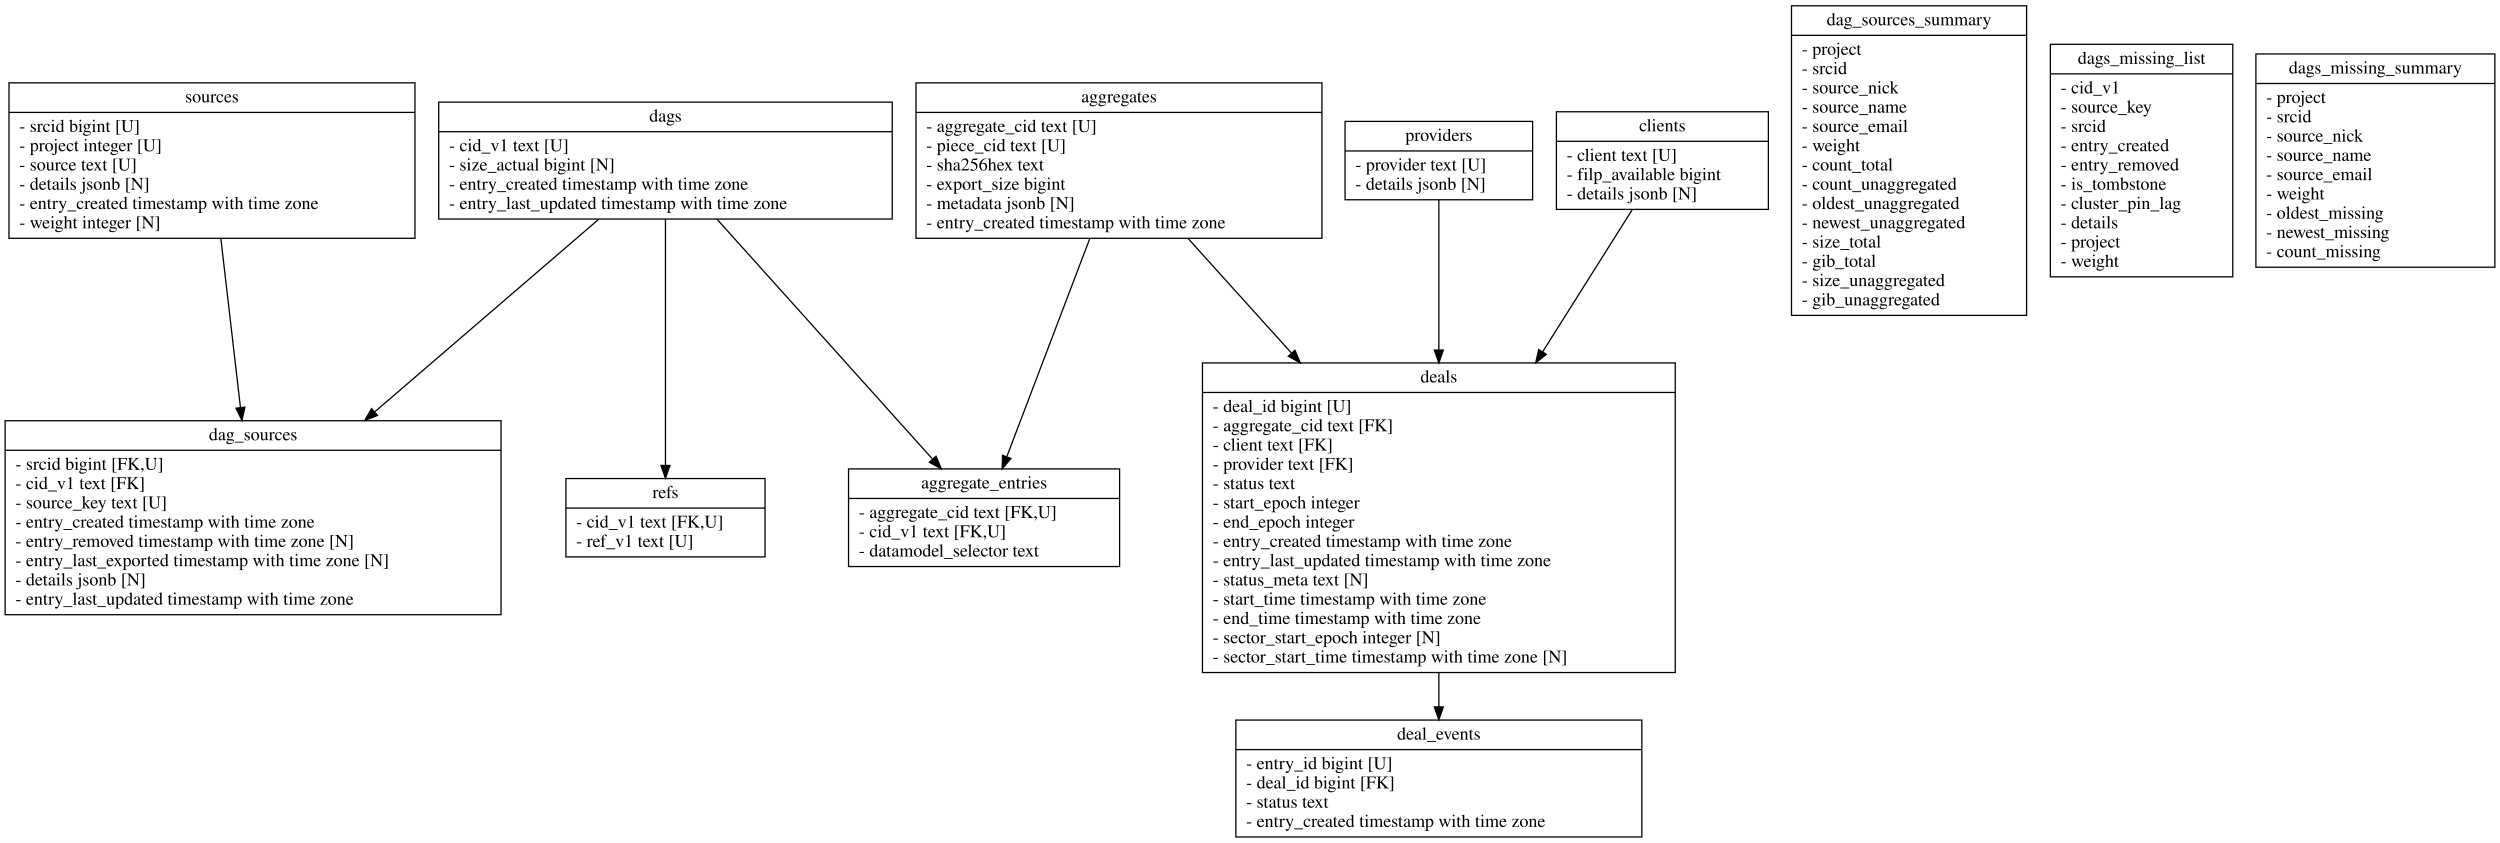
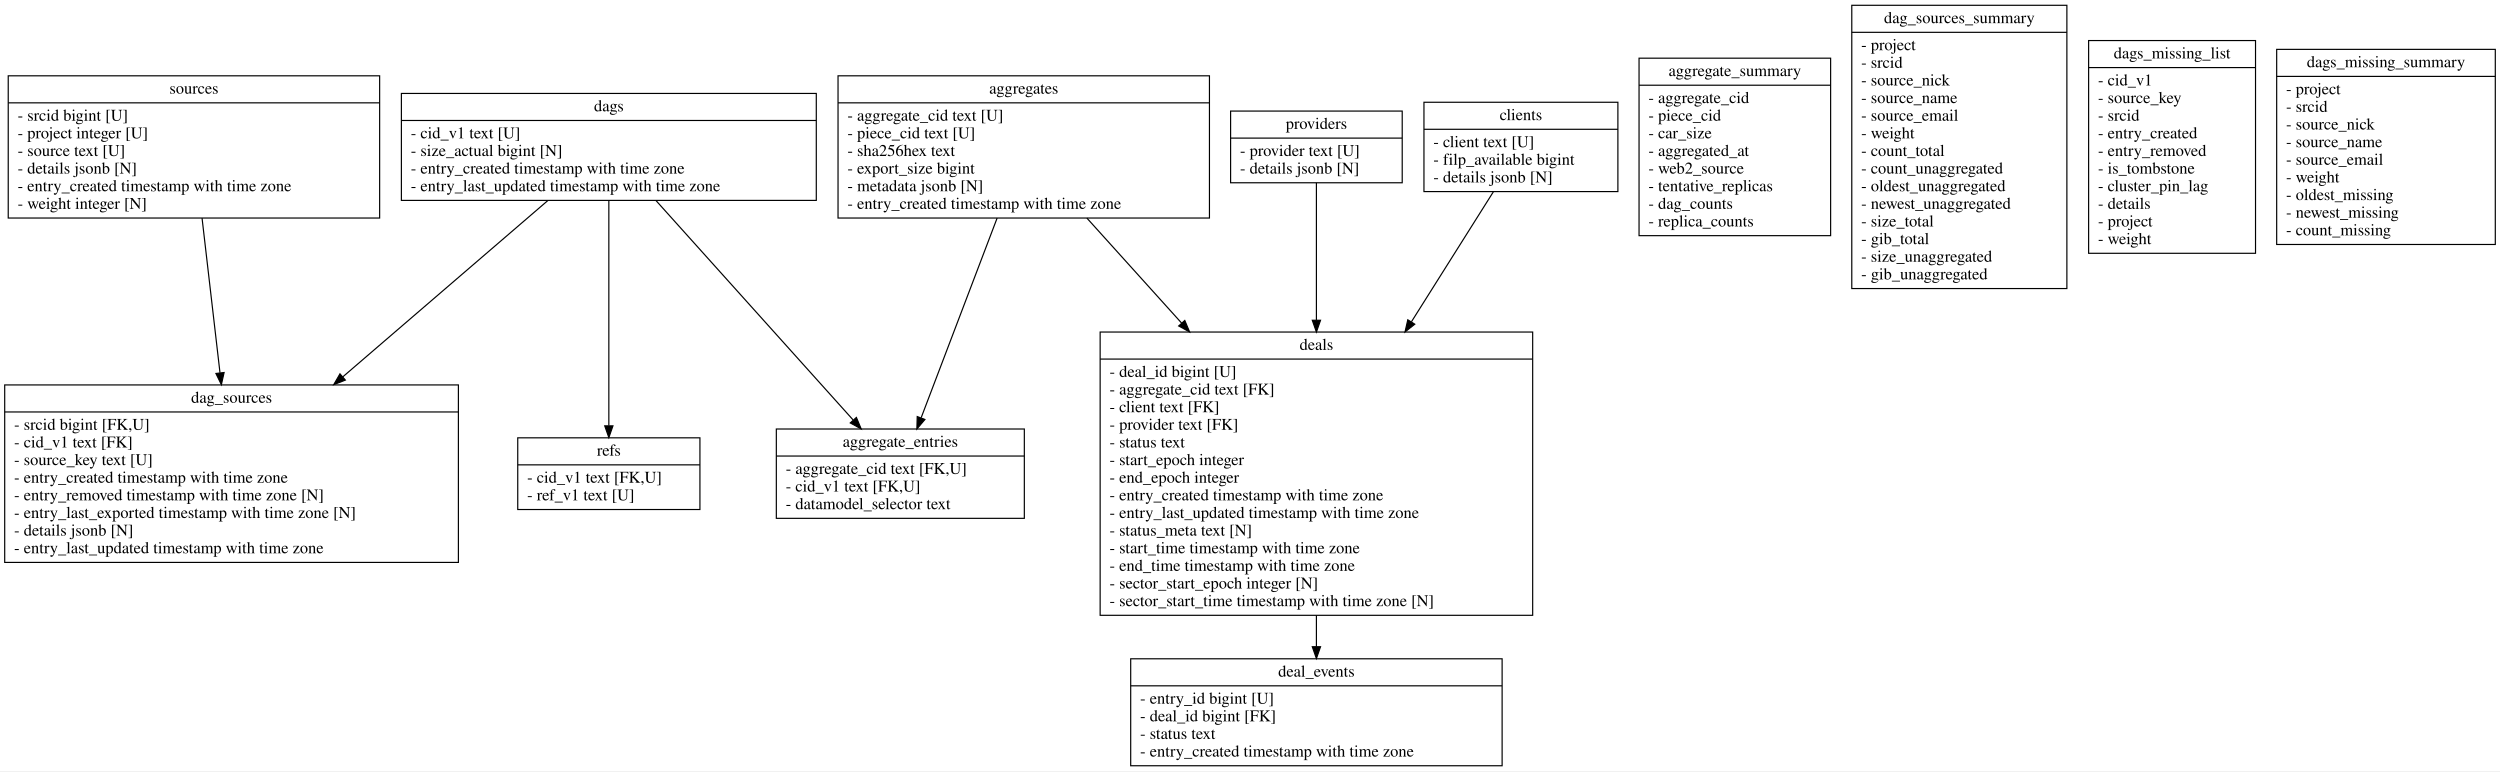
- <svg xmlns="http://www.w3.org/2000/svg" width="1946pt" height="656pt" viewBox="0.00 0.00 1946.00 656.00">
+ <svg xmlns="http://www.w3.org/2000/svg" width="2127pt" height="656pt" viewBox="0.00 0.00 2127.00 656.00">
  <g id="graph0" class="graph" transform="scale(1 1) rotate(0) translate(4 652)">
-     <polygon fill="white" stroke="transparent" points="-4,4 -4,-652 1942,-652 1942,4 -4,4" />
+     <polygon fill="white" stroke="transparent" points="-4,4 -4,-652 2123,-652 2123,4 -4,4" />
    <g id="node1" class="node">
      <polygon fill="white" stroke="black" points="709,-466.5 709,-587.5 1025,-587.5 1025,-466.5 709,-466.5" />
      <text text-anchor="middle" x="867" y="-572.3" font-family="Times,serif" font-size="14.00">aggregates</text>
      <polyline fill="none" stroke="black" points="709,-564.5 1025,-564.5 " />
      <text text-anchor="start" x="717" y="-549.3" font-family="Times,serif" font-size="14.00">- aggregate_cid text [U]</text>
      <text text-anchor="start" x="717" y="-534.3" font-family="Times,serif" font-size="14.00">- piece_cid text [U]</text>
      <text text-anchor="start" x="717" y="-519.3" font-family="Times,serif" font-size="14.00">- sha256hex text</text>
      <text text-anchor="start" x="717" y="-504.3" font-family="Times,serif" font-size="14.00">- export_size bigint</text>
      <text text-anchor="start" x="717" y="-489.3" font-family="Times,serif" font-size="14.00">- metadata jsonb [N]</text>
      <text text-anchor="start" x="717" y="-474.3" font-family="Times,serif" font-size="14.00">- entry_created timestamp with time zone</text>
    </g>
    <g id="node7" class="node">
      <polygon fill="white" stroke="black" points="656.5,-211 656.5,-287 867.5,-287 867.5,-211 656.5,-211" />
      <text text-anchor="middle" x="762" y="-271.8" font-family="Times,serif" font-size="14.00">aggregate_entries</text>
      <polyline fill="none" stroke="black" points="656.5,-264 867.5,-264 " />
      <text text-anchor="start" x="664.5" y="-248.8" font-family="Times,serif" font-size="14.00">- aggregate_cid text [FK,U]</text>
      <text text-anchor="start" x="664.5" y="-233.8" font-family="Times,serif" font-size="14.00">- cid_v1 text [FK,U]</text>
      <text text-anchor="start" x="664.5" y="-218.8" font-family="Times,serif" font-size="14.00">- datamodel_selector text</text>
    </g>
    <g id="edge1" class="edge">
      <path fill="none" stroke="black" d="M844.35,-466.45C824.98,-415.56 797.51,-343.35 779.72,-296.59" />
      <polygon fill="black" stroke="black" points="782.91,-295.11 776.08,-287.01 776.37,-297.6 782.91,-295.11" />
    </g>
    <g id="node9" class="node">
      <polygon fill="white" stroke="black" points="932,-128.5 932,-369.5 1300,-369.5 1300,-128.5 932,-128.5" />
      <text text-anchor="middle" x="1116" y="-354.3" font-family="Times,serif" font-size="14.00">deals</text>
      <polyline fill="none" stroke="black" points="932,-346.5 1300,-346.5 " />
      <text text-anchor="start" x="940" y="-331.3" font-family="Times,serif" font-size="14.00">- deal_id bigint [U]</text>
      <text text-anchor="start" x="940" y="-316.3" font-family="Times,serif" font-size="14.00">- aggregate_cid text [FK]</text>
      <text text-anchor="start" x="940" y="-301.3" font-family="Times,serif" font-size="14.00">- client text [FK]</text>
      <text text-anchor="start" x="940" y="-286.3" font-family="Times,serif" font-size="14.00">- provider text [FK]</text>
      <text text-anchor="start" x="940" y="-271.3" font-family="Times,serif" font-size="14.00">- status text</text>
      <text text-anchor="start" x="940" y="-256.3" font-family="Times,serif" font-size="14.00">- start_epoch integer</text>
      <text text-anchor="start" x="940" y="-241.3" font-family="Times,serif" font-size="14.00">- end_epoch integer</text>
      <text text-anchor="start" x="940" y="-226.3" font-family="Times,serif" font-size="14.00">- entry_created timestamp with time zone</text>
      <text text-anchor="start" x="940" y="-211.3" font-family="Times,serif" font-size="14.00">- entry_last_updated timestamp with time zone</text>
      <text text-anchor="start" x="940" y="-196.3" font-family="Times,serif" font-size="14.00">- status_meta text [N]</text>
      <text text-anchor="start" x="940" y="-181.3" font-family="Times,serif" font-size="14.00">- start_time timestamp with time zone</text>
      <text text-anchor="start" x="940" y="-166.3" font-family="Times,serif" font-size="14.00">- end_time timestamp with time zone</text>
      <text text-anchor="start" x="940" y="-151.3" font-family="Times,serif" font-size="14.00">- sector_start_epoch integer [N]</text>
      <text text-anchor="start" x="940" y="-136.3" font-family="Times,serif" font-size="14.00">- sector_start_time timestamp with time zone [N]</text>
    </g>
    <g id="edge2" class="edge">
      <path fill="none" stroke="black" d="M920.72,-466.45C944.41,-440.19 973.23,-408.25 1001.36,-377.07" />
      <polygon fill="black" stroke="black" points="1004.01,-379.35 1008.11,-369.58 998.82,-374.67 1004.01,-379.35" />
    </g>
    <g id="node2" class="node">
      <polygon fill="white" stroke="black" points="1207.5,-489 1207.5,-565 1372.5,-565 1372.5,-489 1207.5,-489" />
      <text text-anchor="middle" x="1290" y="-549.8" font-family="Times,serif" font-size="14.00">clients</text>
      <polyline fill="none" stroke="black" points="1207.5,-542 1372.5,-542 " />
      <text text-anchor="start" x="1215.5" y="-526.8" font-family="Times,serif" font-size="14.00">- client text [U]</text>
      <text text-anchor="start" x="1215.5" y="-511.8" font-family="Times,serif" font-size="14.00">- filp_available bigint</text>
      <text text-anchor="start" x="1215.5" y="-496.8" font-family="Times,serif" font-size="14.00">- details jsonb [N]</text>
    </g>
    <g id="edge3" class="edge">
      <path fill="none" stroke="black" d="M1266.53,-488.78C1248.43,-460.07 1222.27,-418.56 1196.81,-378.18" />
      <polygon fill="black" stroke="black" points="1199.69,-376.18 1191.39,-369.59 1193.76,-379.91 1199.69,-376.18" />
    </g>
    <g id="node3" class="node">
      <polygon fill="white" stroke="black" points="337.5,-481.5 337.5,-572.5 690.5,-572.5 690.5,-481.5 337.5,-481.5" />
      <text text-anchor="middle" x="514" y="-557.3" font-family="Times,serif" font-size="14.00">dags</text>
      <polyline fill="none" stroke="black" points="337.5,-549.5 690.5,-549.5 " />
      <text text-anchor="start" x="345.5" y="-534.3" font-family="Times,serif" font-size="14.00">- cid_v1 text [U]</text>
      <text text-anchor="start" x="345.5" y="-519.3" font-family="Times,serif" font-size="14.00">- size_actual bigint [N]</text>
      <text text-anchor="start" x="345.5" y="-504.3" font-family="Times,serif" font-size="14.00">- entry_created timestamp with time zone</text>
      <text text-anchor="start" x="345.5" y="-489.3" font-family="Times,serif" font-size="14.00">- entry_last_updated timestamp with time zone</text>
    </g>
    <g id="node6" class="node">
      <polygon fill="white" stroke="black" points="436.5,-218.5 436.5,-279.5 591.5,-279.5 591.5,-218.5 436.5,-218.5" />
      <text text-anchor="middle" x="514" y="-264.3" font-family="Times,serif" font-size="14.00">refs</text>
      <polyline fill="none" stroke="black" points="436.5,-256.5 591.5,-256.5 " />
      <text text-anchor="start" x="444.5" y="-241.3" font-family="Times,serif" font-size="14.00">- cid_v1 text [FK,U]</text>
      <text text-anchor="start" x="444.5" y="-226.3" font-family="Times,serif" font-size="14.00">- ref_v1 text [U]</text>
    </g>
    <g id="edge6" class="edge">
      <path fill="none" stroke="black" d="M514,-481.35C514,-428.36 514,-340.81 514,-289.97" />
      <polygon fill="black" stroke="black" points="517.5,-289.7 514,-279.7 510.5,-289.7 517.5,-289.7" />
    </g>
    <g id="edge4" class="edge">
      <path fill="none" stroke="black" d="M554.12,-481.35C600.28,-429.98 675.63,-346.12 721.82,-294.72" />
      <polygon fill="black" stroke="black" points="724.61,-296.84 728.69,-287.07 719.41,-292.17 724.61,-296.84" />
    </g>
    <g id="node8" class="node">
      <polygon fill="white" stroke="black" points="0,-173.5 0,-324.5 386,-324.5 386,-173.5 0,-173.5" />
      <text text-anchor="middle" x="193" y="-309.3" font-family="Times,serif" font-size="14.00">dag_sources</text>
      <polyline fill="none" stroke="black" points="0,-301.5 386,-301.5 " />
      <text text-anchor="start" x="8" y="-286.3" font-family="Times,serif" font-size="14.00">- srcid bigint [FK,U]</text>
      <text text-anchor="start" x="8" y="-271.3" font-family="Times,serif" font-size="14.00">- cid_v1 text [FK]</text>
      <text text-anchor="start" x="8" y="-256.3" font-family="Times,serif" font-size="14.00">- source_key text [U]</text>
      <text text-anchor="start" x="8" y="-241.3" font-family="Times,serif" font-size="14.00">- entry_created timestamp with time zone</text>
      <text text-anchor="start" x="8" y="-226.3" font-family="Times,serif" font-size="14.00">- entry_removed timestamp with time zone [N]</text>
      <text text-anchor="start" x="8" y="-211.3" font-family="Times,serif" font-size="14.00">- entry_last_exported timestamp with time zone [N]</text>
      <text text-anchor="start" x="8" y="-196.3" font-family="Times,serif" font-size="14.00">- details jsonb [N]</text>
      <text text-anchor="start" x="8" y="-181.3" font-family="Times,serif" font-size="14.00">- entry_last_updated timestamp with time zone</text>
    </g>
    <g id="edge5" class="edge">
      <path fill="none" stroke="black" d="M462.07,-481.35C415.03,-440.9 344.57,-380.32 287.55,-331.29" />
      <polygon fill="black" stroke="black" points="289.82,-328.63 279.95,-324.76 285.25,-333.94 289.82,-328.63" />
    </g>
    <g id="node4" class="node">
      <polygon fill="white" stroke="black" points="1043,-496.5 1043,-557.5 1189,-557.5 1189,-496.5 1043,-496.5" />
      <text text-anchor="middle" x="1116" y="-542.3" font-family="Times,serif" font-size="14.00">providers</text>
      <polyline fill="none" stroke="black" points="1043,-534.5 1189,-534.5 " />
      <text text-anchor="start" x="1051" y="-519.3" font-family="Times,serif" font-size="14.00">- provider text [U]</text>
      <text text-anchor="start" x="1051" y="-504.3" font-family="Times,serif" font-size="14.00">- details jsonb [N]</text>
    </g>
    <g id="edge8" class="edge">
      <path fill="none" stroke="black" d="M1116,-496.46C1116,-468.14 1116,-423.36 1116,-379.7" />
      <polygon fill="black" stroke="black" points="1119.5,-379.52 1116,-369.52 1112.5,-379.52 1119.5,-379.52" />
    </g>
    <g id="node5" class="node">
      <polygon fill="white" stroke="black" points="3,-466.5 3,-587.5 319,-587.5 319,-466.5 3,-466.5" />
      <text text-anchor="middle" x="161" y="-572.3" font-family="Times,serif" font-size="14.00">sources</text>
      <polyline fill="none" stroke="black" points="3,-564.5 319,-564.5 " />
      <text text-anchor="start" x="11" y="-549.3" font-family="Times,serif" font-size="14.00">- srcid bigint [U]</text>
      <text text-anchor="start" x="11" y="-534.3" font-family="Times,serif" font-size="14.00">- project integer [U]</text>
      <text text-anchor="start" x="11" y="-519.3" font-family="Times,serif" font-size="14.00">- source text [U]</text>
      <text text-anchor="start" x="11" y="-504.3" font-family="Times,serif" font-size="14.00">- details jsonb [N]</text>
      <text text-anchor="start" x="11" y="-489.3" font-family="Times,serif" font-size="14.00">- entry_created timestamp with time zone</text>
      <text text-anchor="start" x="11" y="-474.3" font-family="Times,serif" font-size="14.00">- weight integer [N]</text>
    </g>
    <g id="edge9" class="edge">
      <path fill="none" stroke="black" d="M167.9,-466.45C172.36,-428.01 178.23,-377.42 183.17,-334.81" />
      <polygon fill="black" stroke="black" points="186.66,-335.06 184.34,-324.73 179.71,-334.26 186.66,-335.06" />
    </g>
    <g id="node10" class="node">
      <polygon fill="white" stroke="black" points="958,-0.5 958,-91.5 1274,-91.5 1274,-0.5 958,-0.5" />
      <text text-anchor="middle" x="1116" y="-76.3" font-family="Times,serif" font-size="14.00">deal_events</text>
      <polyline fill="none" stroke="black" points="958,-68.5 1274,-68.5 " />
      <text text-anchor="start" x="966" y="-53.3" font-family="Times,serif" font-size="14.00">- entry_id bigint [U]</text>
      <text text-anchor="start" x="966" y="-38.3" font-family="Times,serif" font-size="14.00">- deal_id bigint [FK]</text>
      <text text-anchor="start" x="966" y="-23.3" font-family="Times,serif" font-size="14.00">- status text</text>
      <text text-anchor="start" x="966" y="-8.3" font-family="Times,serif" font-size="14.00">- entry_created timestamp with time zone</text>
    </g>
    <g id="edge7" class="edge">
      <path fill="none" stroke="black" d="M1116,-128.46C1116,-119.23 1116,-110.23 1116,-101.77" />
      <polygon fill="black" stroke="black" points="1119.5,-101.75 1116,-91.75 1112.5,-101.75 1119.5,-101.75" />
    </g>
    <g id="node11" class="node">
-       <polygon fill="white" stroke="black" points="1390.5,-406.5 1390.5,-647.5 1573.5,-647.5 1573.5,-406.5 1390.5,-406.5" />
-       <text text-anchor="middle" x="1482" y="-632.3" font-family="Times,serif" font-size="14.00">dag_sources_summary</text>
-       <polyline fill="none" stroke="black" points="1390.5,-624.5 1573.5,-624.5 " />
-       <text text-anchor="start" x="1398.5" y="-609.3" font-family="Times,serif" font-size="14.00">- project</text>
-       <text text-anchor="start" x="1398.5" y="-594.3" font-family="Times,serif" font-size="14.00">- srcid</text>
-       <text text-anchor="start" x="1398.5" y="-579.3" font-family="Times,serif" font-size="14.00">- source_nick</text>
-       <text text-anchor="start" x="1398.5" y="-564.3" font-family="Times,serif" font-size="14.00">- source_name</text>
-       <text text-anchor="start" x="1398.5" y="-549.3" font-family="Times,serif" font-size="14.00">- source_email</text>
-       <text text-anchor="start" x="1398.5" y="-534.3" font-family="Times,serif" font-size="14.00">- weight</text>
-       <text text-anchor="start" x="1398.5" y="-519.3" font-family="Times,serif" font-size="14.00">- count_total</text>
-       <text text-anchor="start" x="1398.5" y="-504.3" font-family="Times,serif" font-size="14.00">- count_unaggregated</text>
-       <text text-anchor="start" x="1398.5" y="-489.3" font-family="Times,serif" font-size="14.00">- oldest_unaggregated</text>
-       <text text-anchor="start" x="1398.5" y="-474.3" font-family="Times,serif" font-size="14.00">- newest_unaggregated</text>
-       <text text-anchor="start" x="1398.5" y="-459.3" font-family="Times,serif" font-size="14.00">- size_total</text>
-       <text text-anchor="start" x="1398.5" y="-444.3" font-family="Times,serif" font-size="14.00">- gib_total</text>
-       <text text-anchor="start" x="1398.5" y="-429.3" font-family="Times,serif" font-size="14.00">- size_unaggregated</text>
-       <text text-anchor="start" x="1398.5" y="-414.3" font-family="Times,serif" font-size="14.00">- gib_unaggregated</text>
+       <polygon fill="white" stroke="black" points="1390.5,-451.5 1390.5,-602.5 1553.5,-602.5 1553.5,-451.5 1390.5,-451.5" />
+       <text text-anchor="middle" x="1472" y="-587.3" font-family="Times,serif" font-size="14.00">aggregate_summary</text>
+       <polyline fill="none" stroke="black" points="1390.5,-579.5 1553.5,-579.5 " />
+       <text text-anchor="start" x="1398.5" y="-564.3" font-family="Times,serif" font-size="14.00">- aggregate_cid</text>
+       <text text-anchor="start" x="1398.5" y="-549.3" font-family="Times,serif" font-size="14.00">- piece_cid</text>
+       <text text-anchor="start" x="1398.5" y="-534.3" font-family="Times,serif" font-size="14.00">- car_size</text>
+       <text text-anchor="start" x="1398.5" y="-519.3" font-family="Times,serif" font-size="14.00">- aggregated_at</text>
+       <text text-anchor="start" x="1398.5" y="-504.3" font-family="Times,serif" font-size="14.00">- web2_source</text>
+       <text text-anchor="start" x="1398.5" y="-489.3" font-family="Times,serif" font-size="14.00">- tentative_replicas</text>
+       <text text-anchor="start" x="1398.5" y="-474.3" font-family="Times,serif" font-size="14.00">- dag_counts</text>
+       <text text-anchor="start" x="1398.5" y="-459.3" font-family="Times,serif" font-size="14.00">- replica_counts</text>
    </g>
    <g id="node12" class="node">
-       <polygon fill="white" stroke="black" points="1592,-436.5 1592,-617.5 1734,-617.5 1734,-436.5 1592,-436.5" />
-       <text text-anchor="middle" x="1663" y="-602.3" font-family="Times,serif" font-size="14.00">dags_missing_list</text>
-       <polyline fill="none" stroke="black" points="1592,-594.5 1734,-594.5 " />
-       <text text-anchor="start" x="1600" y="-579.3" font-family="Times,serif" font-size="14.00">- cid_v1</text>
-       <text text-anchor="start" x="1600" y="-564.3" font-family="Times,serif" font-size="14.00">- source_key</text>
-       <text text-anchor="start" x="1600" y="-549.3" font-family="Times,serif" font-size="14.00">- srcid</text>
-       <text text-anchor="start" x="1600" y="-534.3" font-family="Times,serif" font-size="14.00">- entry_created</text>
-       <text text-anchor="start" x="1600" y="-519.3" font-family="Times,serif" font-size="14.00">- entry_removed</text>
-       <text text-anchor="start" x="1600" y="-504.3" font-family="Times,serif" font-size="14.00">- is_tombstone</text>
-       <text text-anchor="start" x="1600" y="-489.3" font-family="Times,serif" font-size="14.00">- cluster_pin_lag</text>
-       <text text-anchor="start" x="1600" y="-474.3" font-family="Times,serif" font-size="14.00">- details</text>
-       <text text-anchor="start" x="1600" y="-459.3" font-family="Times,serif" font-size="14.00">- project</text>
-       <text text-anchor="start" x="1600" y="-444.3" font-family="Times,serif" font-size="14.00">- weight</text>
+       <polygon fill="white" stroke="black" points="1571.5,-406.5 1571.5,-647.5 1754.5,-647.5 1754.5,-406.5 1571.5,-406.5" />
+       <text text-anchor="middle" x="1663" y="-632.3" font-family="Times,serif" font-size="14.00">dag_sources_summary</text>
+       <polyline fill="none" stroke="black" points="1571.5,-624.5 1754.5,-624.5 " />
+       <text text-anchor="start" x="1579.5" y="-609.3" font-family="Times,serif" font-size="14.00">- project</text>
+       <text text-anchor="start" x="1579.5" y="-594.3" font-family="Times,serif" font-size="14.00">- srcid</text>
+       <text text-anchor="start" x="1579.5" y="-579.3" font-family="Times,serif" font-size="14.00">- source_nick</text>
+       <text text-anchor="start" x="1579.5" y="-564.3" font-family="Times,serif" font-size="14.00">- source_name</text>
+       <text text-anchor="start" x="1579.5" y="-549.3" font-family="Times,serif" font-size="14.00">- source_email</text>
+       <text text-anchor="start" x="1579.5" y="-534.3" font-family="Times,serif" font-size="14.00">- weight</text>
+       <text text-anchor="start" x="1579.5" y="-519.3" font-family="Times,serif" font-size="14.00">- count_total</text>
+       <text text-anchor="start" x="1579.5" y="-504.3" font-family="Times,serif" font-size="14.00">- count_unaggregated</text>
+       <text text-anchor="start" x="1579.5" y="-489.3" font-family="Times,serif" font-size="14.00">- oldest_unaggregated</text>
+       <text text-anchor="start" x="1579.5" y="-474.3" font-family="Times,serif" font-size="14.00">- newest_unaggregated</text>
+       <text text-anchor="start" x="1579.5" y="-459.3" font-family="Times,serif" font-size="14.00">- size_total</text>
+       <text text-anchor="start" x="1579.5" y="-444.3" font-family="Times,serif" font-size="14.00">- gib_total</text>
+       <text text-anchor="start" x="1579.5" y="-429.3" font-family="Times,serif" font-size="14.00">- size_unaggregated</text>
+       <text text-anchor="start" x="1579.5" y="-414.3" font-family="Times,serif" font-size="14.00">- gib_unaggregated</text>
    </g>
    <g id="node13" class="node">
-       <polygon fill="white" stroke="black" points="1752,-444 1752,-610 1938,-610 1938,-444 1752,-444" />
-       <text text-anchor="middle" x="1845" y="-594.8" font-family="Times,serif" font-size="14.00">dags_missing_summary</text>
-       <polyline fill="none" stroke="black" points="1752,-587 1938,-587 " />
-       <text text-anchor="start" x="1760" y="-571.8" font-family="Times,serif" font-size="14.00">- project</text>
-       <text text-anchor="start" x="1760" y="-556.8" font-family="Times,serif" font-size="14.00">- srcid</text>
-       <text text-anchor="start" x="1760" y="-541.8" font-family="Times,serif" font-size="14.00">- source_nick</text>
-       <text text-anchor="start" x="1760" y="-526.8" font-family="Times,serif" font-size="14.00">- source_name</text>
-       <text text-anchor="start" x="1760" y="-511.8" font-family="Times,serif" font-size="14.00">- source_email</text>
-       <text text-anchor="start" x="1760" y="-496.8" font-family="Times,serif" font-size="14.00">- weight</text>
-       <text text-anchor="start" x="1760" y="-481.8" font-family="Times,serif" font-size="14.00">- oldest_missing</text>
-       <text text-anchor="start" x="1760" y="-466.8" font-family="Times,serif" font-size="14.00">- newest_missing</text>
-       <text text-anchor="start" x="1760" y="-451.8" font-family="Times,serif" font-size="14.00">- count_missing</text>
+       <polygon fill="white" stroke="black" points="1773,-436.5 1773,-617.5 1915,-617.5 1915,-436.5 1773,-436.5" />
+       <text text-anchor="middle" x="1844" y="-602.3" font-family="Times,serif" font-size="14.00">dags_missing_list</text>
+       <polyline fill="none" stroke="black" points="1773,-594.5 1915,-594.5 " />
+       <text text-anchor="start" x="1781" y="-579.3" font-family="Times,serif" font-size="14.00">- cid_v1</text>
+       <text text-anchor="start" x="1781" y="-564.3" font-family="Times,serif" font-size="14.00">- source_key</text>
+       <text text-anchor="start" x="1781" y="-549.3" font-family="Times,serif" font-size="14.00">- srcid</text>
+       <text text-anchor="start" x="1781" y="-534.3" font-family="Times,serif" font-size="14.00">- entry_created</text>
+       <text text-anchor="start" x="1781" y="-519.3" font-family="Times,serif" font-size="14.00">- entry_removed</text>
+       <text text-anchor="start" x="1781" y="-504.3" font-family="Times,serif" font-size="14.00">- is_tombstone</text>
+       <text text-anchor="start" x="1781" y="-489.3" font-family="Times,serif" font-size="14.00">- cluster_pin_lag</text>
+       <text text-anchor="start" x="1781" y="-474.3" font-family="Times,serif" font-size="14.00">- details</text>
+       <text text-anchor="start" x="1781" y="-459.3" font-family="Times,serif" font-size="14.00">- project</text>
+       <text text-anchor="start" x="1781" y="-444.3" font-family="Times,serif" font-size="14.00">- weight</text>
+     </g>
+     <g id="node14" class="node">
+       <polygon fill="white" stroke="black" points="1933,-444 1933,-610 2119,-610 2119,-444 1933,-444" />
+       <text text-anchor="middle" x="2026" y="-594.8" font-family="Times,serif" font-size="14.00">dags_missing_summary</text>
+       <polyline fill="none" stroke="black" points="1933,-587 2119,-587 " />
+       <text text-anchor="start" x="1941" y="-571.8" font-family="Times,serif" font-size="14.00">- project</text>
+       <text text-anchor="start" x="1941" y="-556.8" font-family="Times,serif" font-size="14.00">- srcid</text>
+       <text text-anchor="start" x="1941" y="-541.8" font-family="Times,serif" font-size="14.00">- source_nick</text>
+       <text text-anchor="start" x="1941" y="-526.8" font-family="Times,serif" font-size="14.00">- source_name</text>
+       <text text-anchor="start" x="1941" y="-511.8" font-family="Times,serif" font-size="14.00">- source_email</text>
+       <text text-anchor="start" x="1941" y="-496.8" font-family="Times,serif" font-size="14.00">- weight</text>
+       <text text-anchor="start" x="1941" y="-481.8" font-family="Times,serif" font-size="14.00">- oldest_missing</text>
+       <text text-anchor="start" x="1941" y="-466.8" font-family="Times,serif" font-size="14.00">- newest_missing</text>
+       <text text-anchor="start" x="1941" y="-451.8" font-family="Times,serif" font-size="14.00">- count_missing</text>
    </g>
  </g>
</svg>
